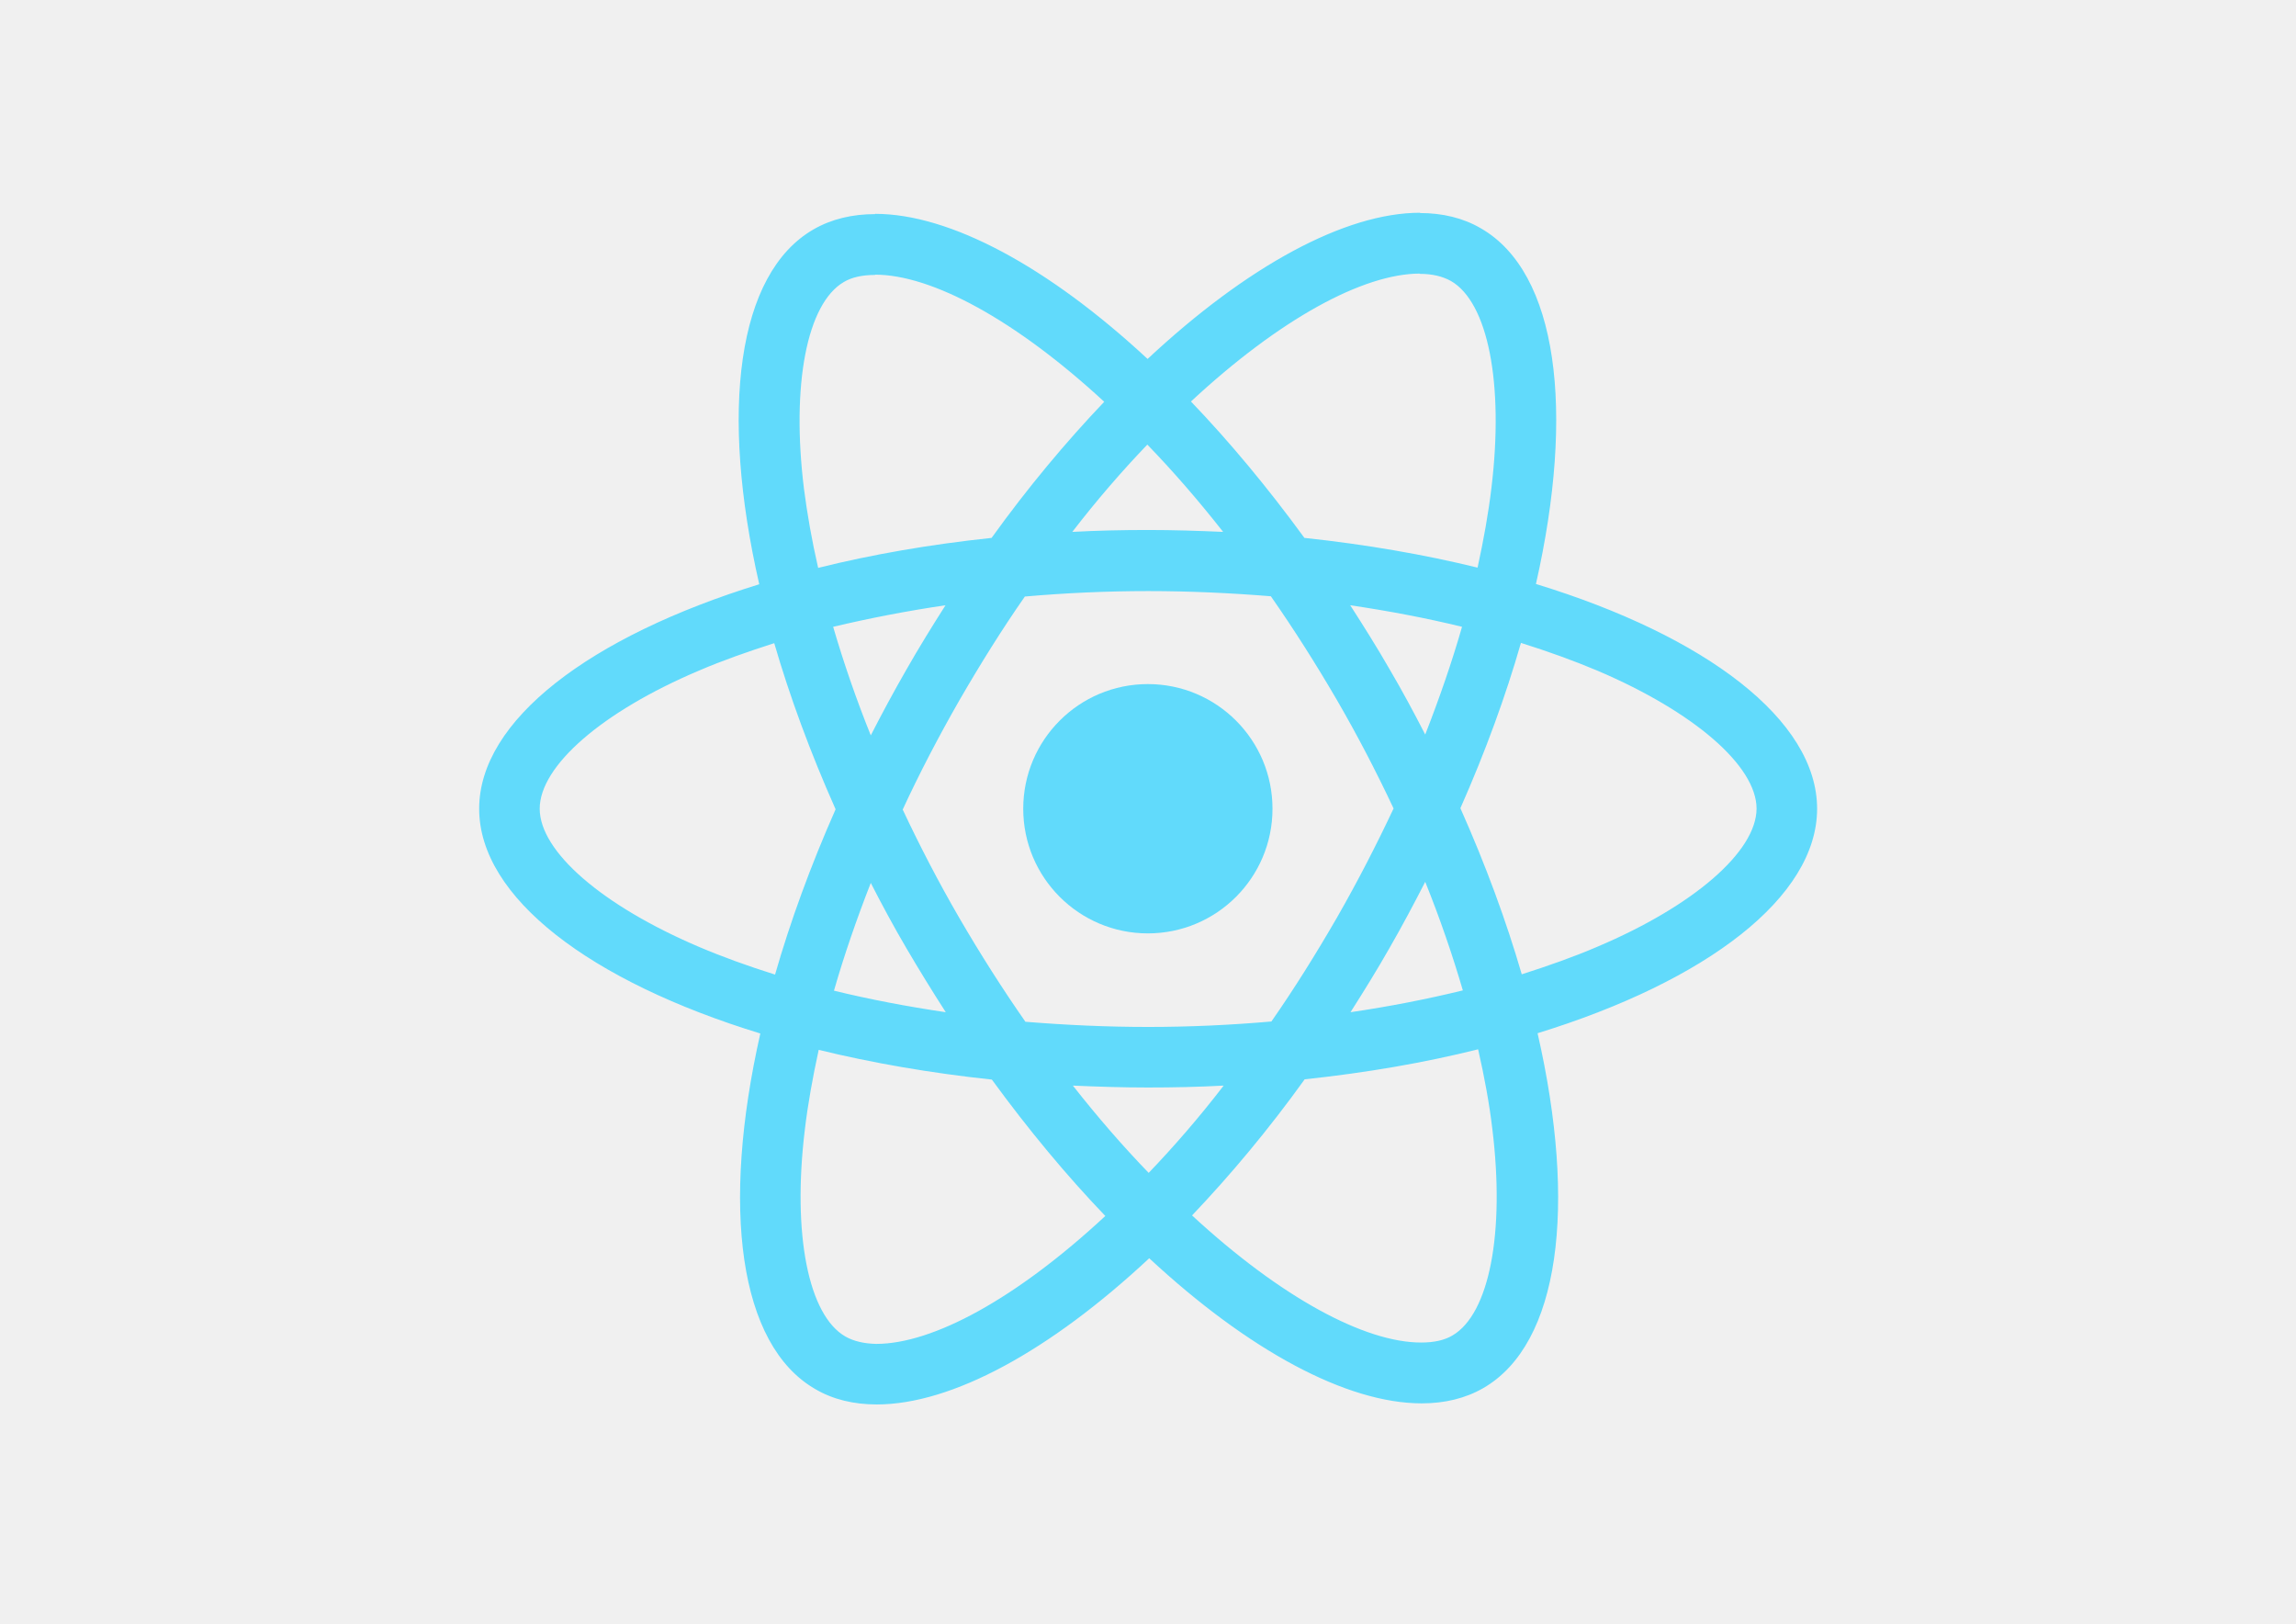
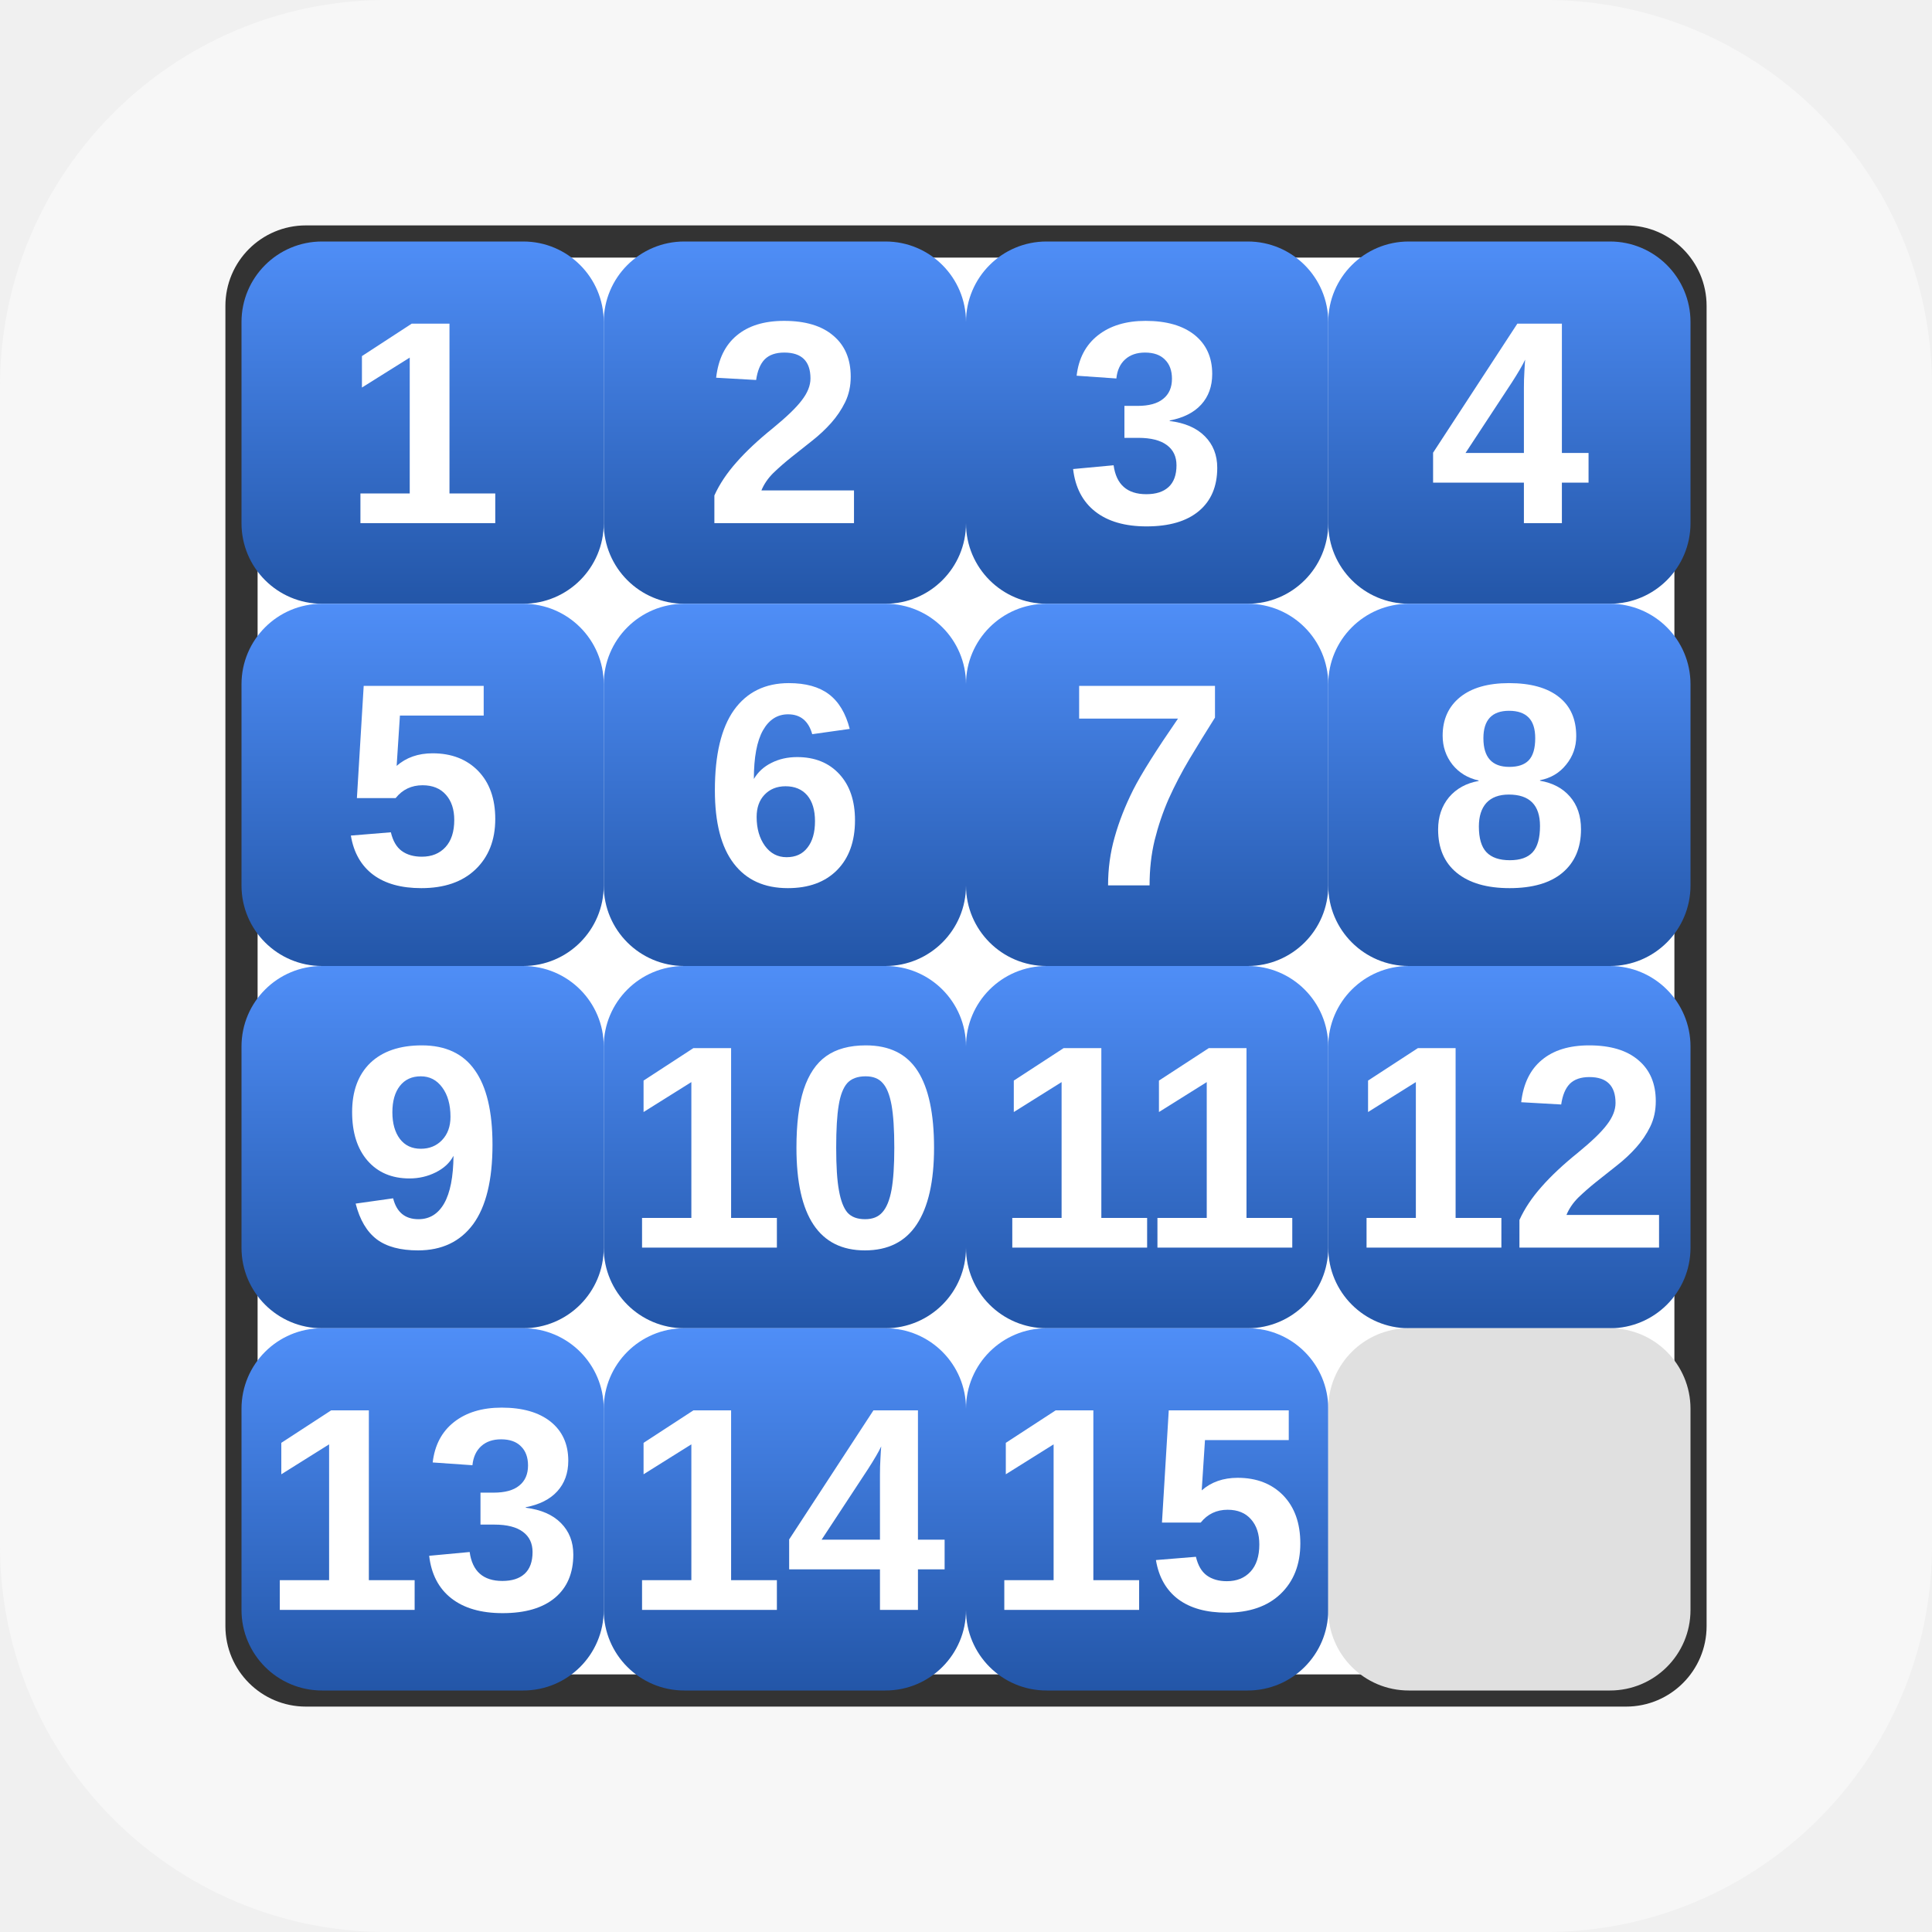
- <svg xmlns="http://www.w3.org/2000/svg" viewBox="0 0 841.9 595.3">
-   <g fill="#61DAFB">
-     <path d="M666.3 296.5c0-32.5-40.7-63.3-103.1-82.4 14.4-63.6 8-114.2-20.2-130.4-6.5-3.8-14.1-5.6-22.4-5.6v22.3c4.6 0 8.3.9 11.4 2.6 13.6 7.8 19.5 37.5 14.9 75.7-1.1 9.4-2.9 19.3-5.1 29.4-19.6-4.8-41-8.5-63.5-10.9-13.5-18.5-27.5-35.3-41.6-50 32.6-30.3 63.2-46.9 84-46.9V78c-27.5 0-63.5 19.6-99.9 53.6-36.4-33.8-72.4-53.2-99.9-53.2v22.3c20.7 0 51.4 16.5 84 46.6-14 14.7-28 31.4-41.3 49.9-22.6 2.4-44 6.1-63.6 11-2.3-10-4-19.7-5.2-29-4.7-38.2 1.1-67.9 14.6-75.8 3-1.8 6.9-2.6 11.5-2.6V78.5c-8.4 0-16 1.8-22.6 5.6-28.1 16.2-34.4 66.7-19.9 130.1-62.2 19.2-102.7 49.9-102.7 82.3 0 32.5 40.7 63.3 103.1 82.4-14.4 63.6-8 114.2 20.2 130.4 6.5 3.8 14.1 5.6 22.5 5.6 27.5 0 63.5-19.6 99.9-53.6 36.4 33.8 72.4 53.2 99.9 53.2 8.4 0 16-1.8 22.6-5.6 28.1-16.2 34.4-66.7 19.9-130.1 62-19.1 102.5-49.9 102.5-82.3zm-130.2-66.7c-3.7 12.9-8.3 26.2-13.5 39.5-4.1-8-8.4-16-13.1-24-4.6-8-9.5-15.8-14.4-23.4 14.2 2.1 27.9 4.7 41 7.9zm-45.8 106.5c-7.8 13.5-15.8 26.3-24.1 38.2-14.9 1.3-30 2-45.2 2-15.1 0-30.2-.7-45-1.9-8.3-11.9-16.4-24.6-24.2-38-7.6-13.1-14.5-26.4-20.8-39.8 6.2-13.4 13.2-26.8 20.7-39.9 7.8-13.5 15.8-26.3 24.1-38.2 14.9-1.3 30-2 45.2-2 15.1 0 30.2.7 45 1.9 8.3 11.9 16.4 24.6 24.2 38 7.6 13.1 14.5 26.4 20.8 39.8-6.3 13.4-13.2 26.8-20.7 39.9zm32.3-13c5.4 13.4 10 26.8 13.8 39.8-13.1 3.2-26.9 5.9-41.2 8 4.9-7.7 9.8-15.6 14.4-23.7 4.6-8 8.9-16.1 13-24.1zM421.2 430c-9.3-9.6-18.6-20.3-27.8-32 9 .4 18.2.7 27.5.7 9.4 0 18.7-.2 27.8-.7-9 11.7-18.3 22.4-27.5 32zm-74.4-58.9c-14.2-2.1-27.9-4.7-41-7.9 3.7-12.9 8.3-26.2 13.5-39.5 4.1 8 8.4 16 13.1 24 4.7 8 9.5 15.8 14.4 23.4zM420.7 163c9.3 9.6 18.6 20.3 27.8 32-9-.4-18.2-.7-27.5-.7-9.4 0-18.7.2-27.8.7 9-11.7 18.3-22.4 27.5-32zm-74 58.9c-4.9 7.7-9.8 15.6-14.4 23.7-4.6 8-8.9 16-13 24-5.4-13.4-10-26.8-13.8-39.8 13.1-3.1 26.9-5.8 41.2-7.9zm-90.5 125.2c-35.4-15.1-58.3-34.9-58.3-50.6 0-15.7 22.9-35.6 58.3-50.6 8.6-3.7 18-7 27.7-10.1 5.7 19.6 13.2 40 22.5 60.9-9.2 20.8-16.6 41.1-22.2 60.6-9.9-3.1-19.3-6.5-28-10.2zM310 490c-13.6-7.8-19.5-37.5-14.9-75.7 1.1-9.4 2.9-19.3 5.1-29.4 19.6 4.8 41 8.5 63.5 10.9 13.5 18.5 27.5 35.3 41.6 50-32.6 30.3-63.2 46.9-84 46.9-4.5-.1-8.3-1-11.3-2.7zm237.2-76.2c4.7 38.2-1.1 67.9-14.6 75.8-3 1.8-6.9 2.6-11.5 2.6-20.7 0-51.4-16.5-84-46.6 14-14.7 28-31.4 41.3-49.9 22.6-2.4 44-6.1 63.6-11 2.3 10.1 4.1 19.8 5.2 29.1zm38.5-66.7c-8.6 3.7-18 7-27.7 10.1-5.7-19.6-13.2-40-22.5-60.9 9.2-20.8 16.6-41.1 22.2-60.6 9.9 3.1 19.3 6.5 28.1 10.2 35.4 15.1 58.3 34.9 58.3 50.6-.1 15.7-23 35.6-58.4 50.6zM320.8 78.4z" />
-     <circle cx="420.9" cy="296.5" r="45.7" />
-     <path d="M520.5 78.1z" />
+ <svg xmlns="http://www.w3.org/2000/svg" width="120" height="120" viewBox="0 0 120 120" fill="none">
+   <defs>
+     <linearGradient id="tileGradient" x1="0" y1="0" x2="0" y2="1">
+       <stop offset="0%" stop-color="#4F8EF7" />
+       <stop offset="100%" stop-color="#2356A8" />
+     </linearGradient>
+   </defs>
+   <rect width="120" height="120" rx="24" fill="#F7F7F7" />
+   <g>
+     <rect x="15" y="15" width="90" height="90" rx="4" fill="#fff" stroke="#333" stroke-width="2" />
+     <g font-family="'Segoe UI', Arial, sans-serif" font-weight="bold" font-size="18" text-anchor="middle" dominant-baseline="central">
+       <g>
+         <rect x="15" y="15" width="22.5" height="22.5" rx="5" fill="url(#tileGradient)" />
+         <text x="26.25" y="26.25" fill="#fff">1</text>
+         <rect x="37.5" y="15" width="22.5" height="22.5" rx="5" fill="url(#tileGradient)" />
+         <text x="48.75" y="26.25" fill="#fff">2</text>
+         <rect x="60" y="15" width="22.5" height="22.5" rx="5" fill="url(#tileGradient)" />
+         <text x="71.25" y="26.25" fill="#fff">3</text>
+         <rect x="82.5" y="15" width="22.5" height="22.5" rx="5" fill="url(#tileGradient)" />
+         <text x="93.75" y="26.25" fill="#fff">4</text>
+       </g>
+       <g>
+         <rect x="15" y="37.5" width="22.5" height="22.5" rx="5" fill="url(#tileGradient)" />
+         <text x="26.25" y="48.75" fill="#fff">5</text>
+         <rect x="37.5" y="37.5" width="22.5" height="22.5" rx="5" fill="url(#tileGradient)" />
+         <text x="48.75" y="48.75" fill="#fff">6</text>
+         <rect x="60" y="37.5" width="22.5" height="22.5" rx="5" fill="url(#tileGradient)" />
+         <text x="71.25" y="48.75" fill="#fff">7</text>
+         <rect x="82.5" y="37.5" width="22.5" height="22.5" rx="5" fill="url(#tileGradient)" />
+         <text x="93.75" y="48.75" fill="#fff">8</text>
+       </g>
+       <g>
+         <rect x="15" y="60" width="22.5" height="22.5" rx="5" fill="url(#tileGradient)" />
+         <text x="26.25" y="71.25" fill="#fff">9</text>
+         <rect x="37.5" y="60" width="22.5" height="22.5" rx="5" fill="url(#tileGradient)" />
+         <text x="48.75" y="71.25" fill="#fff">10</text>
+         <rect x="60" y="60" width="22.5" height="22.5" rx="5" fill="url(#tileGradient)" />
+         <text x="71.25" y="71.25" fill="#fff">11</text>
+         <rect x="82.5" y="60" width="22.5" height="22.5" rx="5" fill="url(#tileGradient)" />
+         <text x="93.75" y="71.25" fill="#fff">12</text>
+       </g>
+       <g>
+         <rect x="15" y="82.5" width="22.5" height="22.5" rx="5" fill="url(#tileGradient)" />
+         <text x="26.25" y="93.75" fill="#fff">13</text>
+         <rect x="37.5" y="82.5" width="22.5" height="22.5" rx="5" fill="url(#tileGradient)" />
+         <text x="48.75" y="93.75" fill="#fff">14</text>
+         <rect x="60" y="82.5" width="22.5" height="22.5" rx="5" fill="url(#tileGradient)" />
+         <text x="71.25" y="93.75" fill="#fff">15</text>
+         <rect x="82.5" y="82.5" width="22.5" height="22.5" rx="5" fill="#E0E0E0" />
+       </g>
+     </g>
  </g>
</svg>
